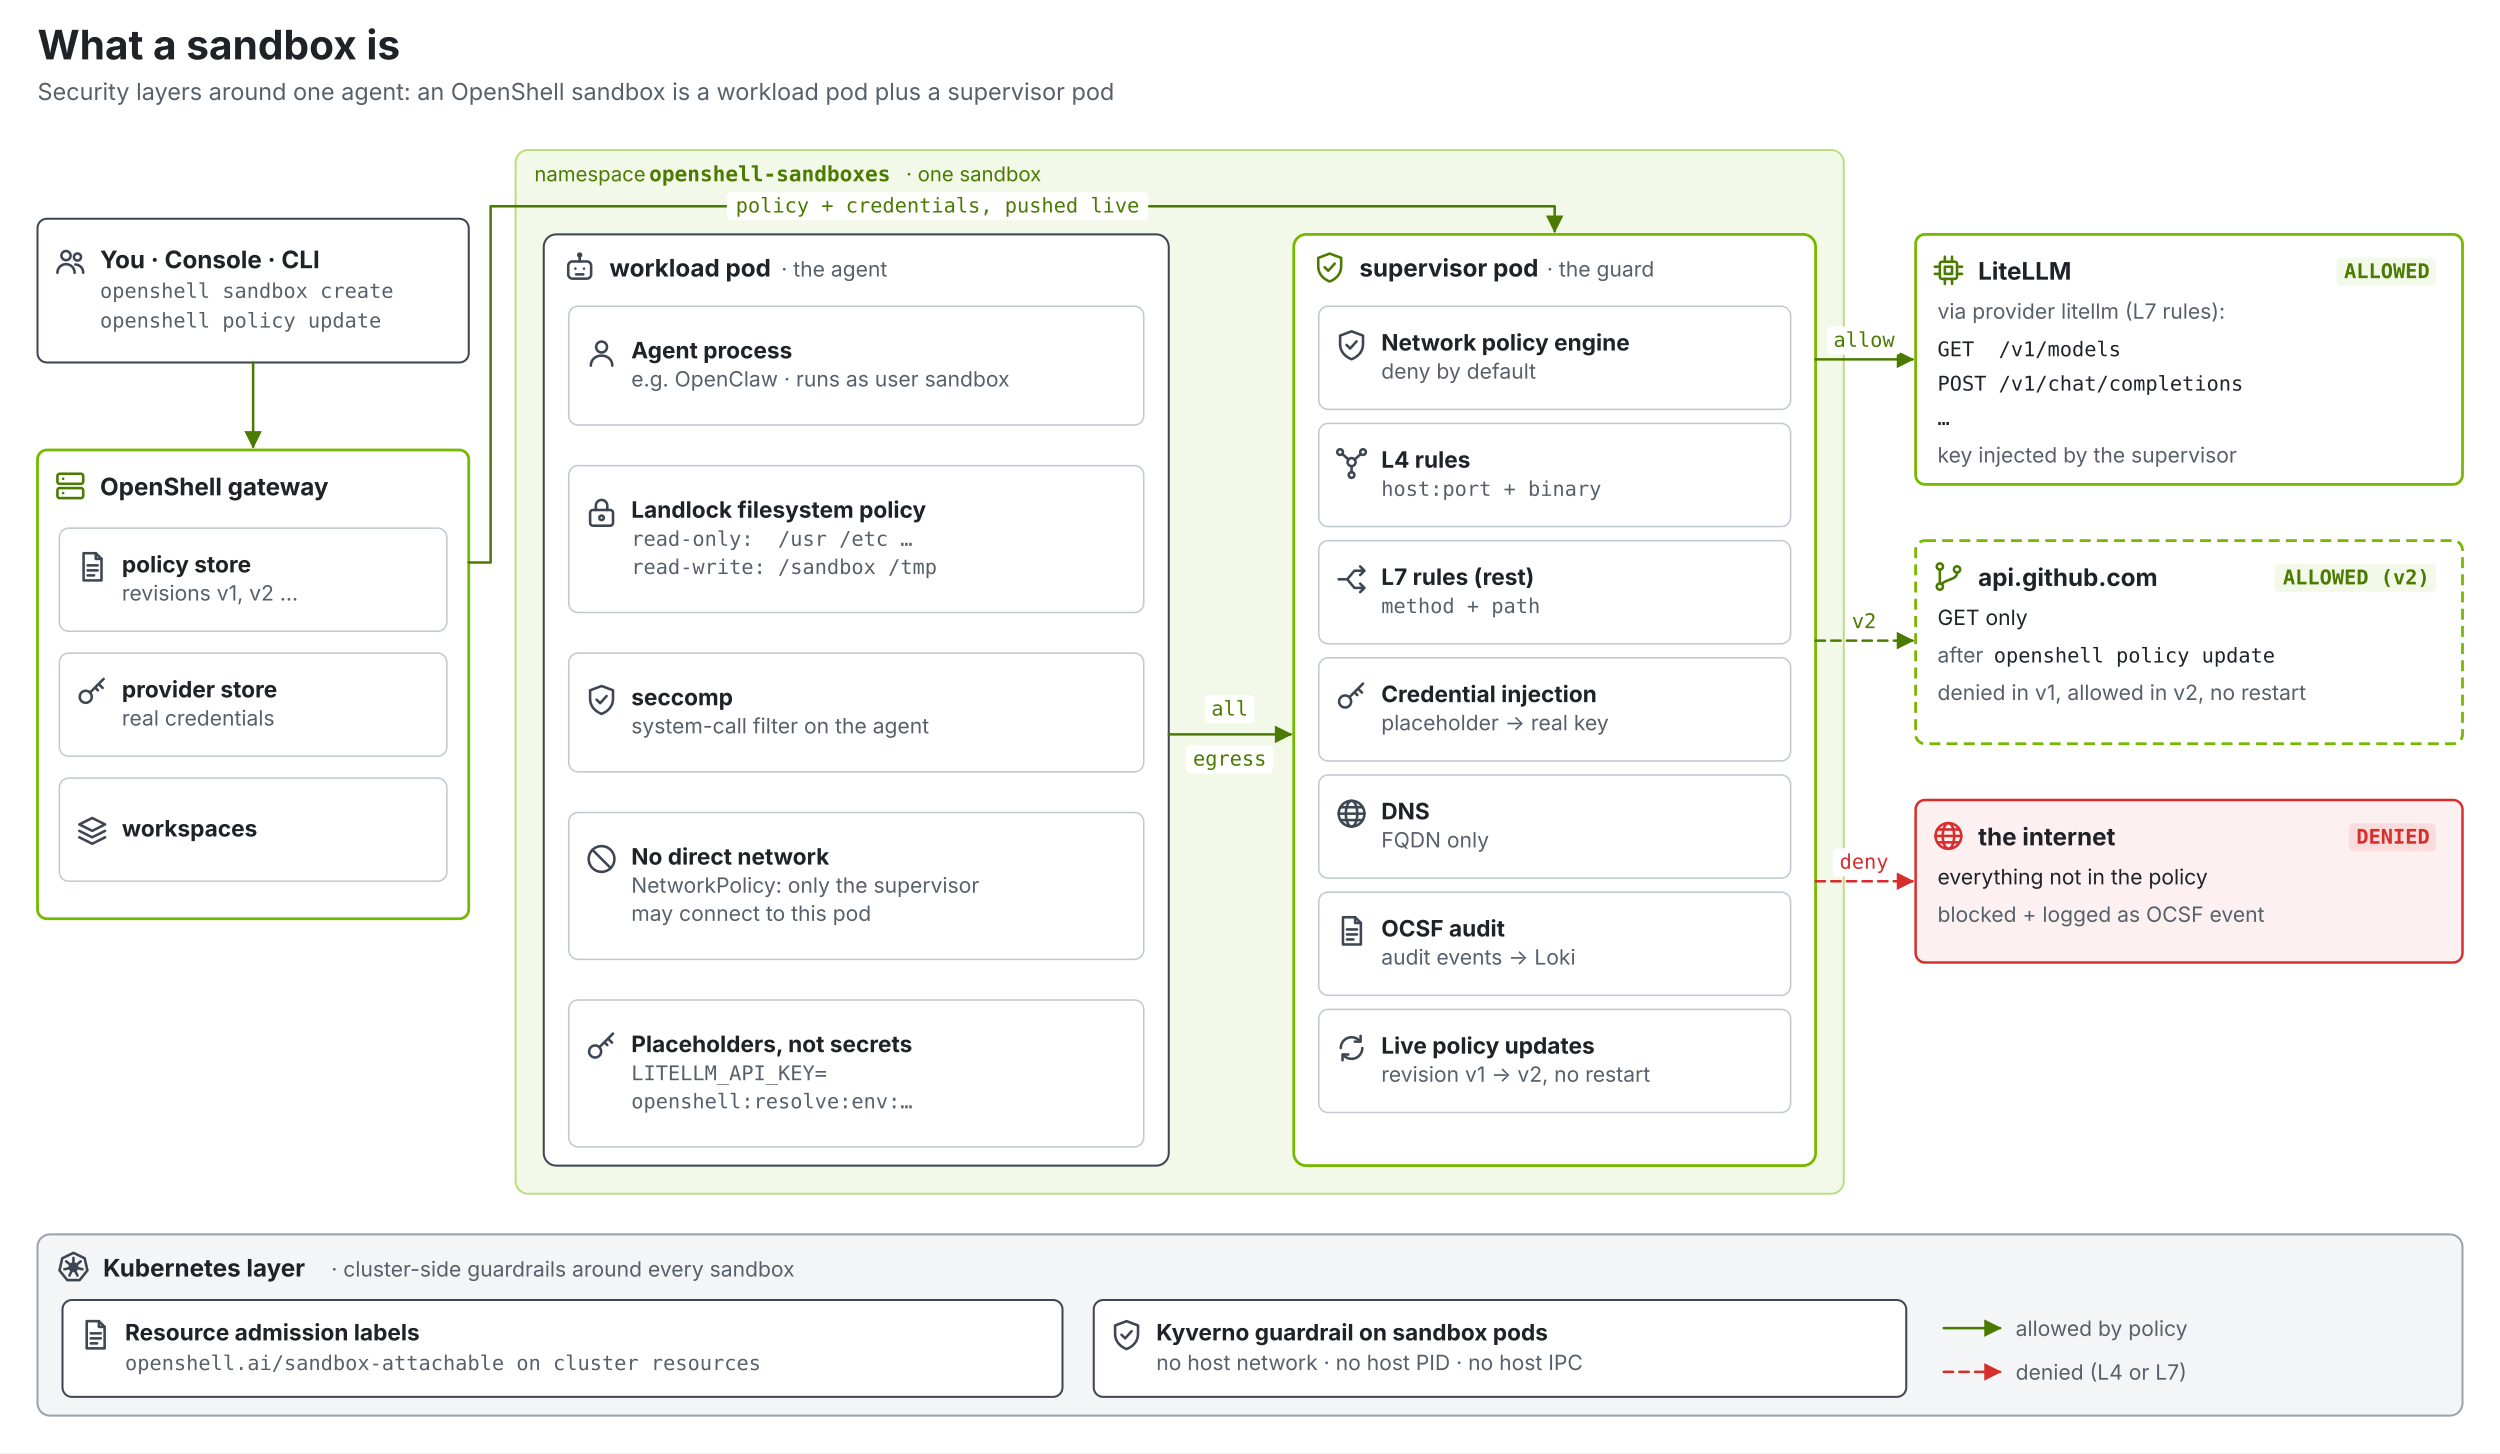
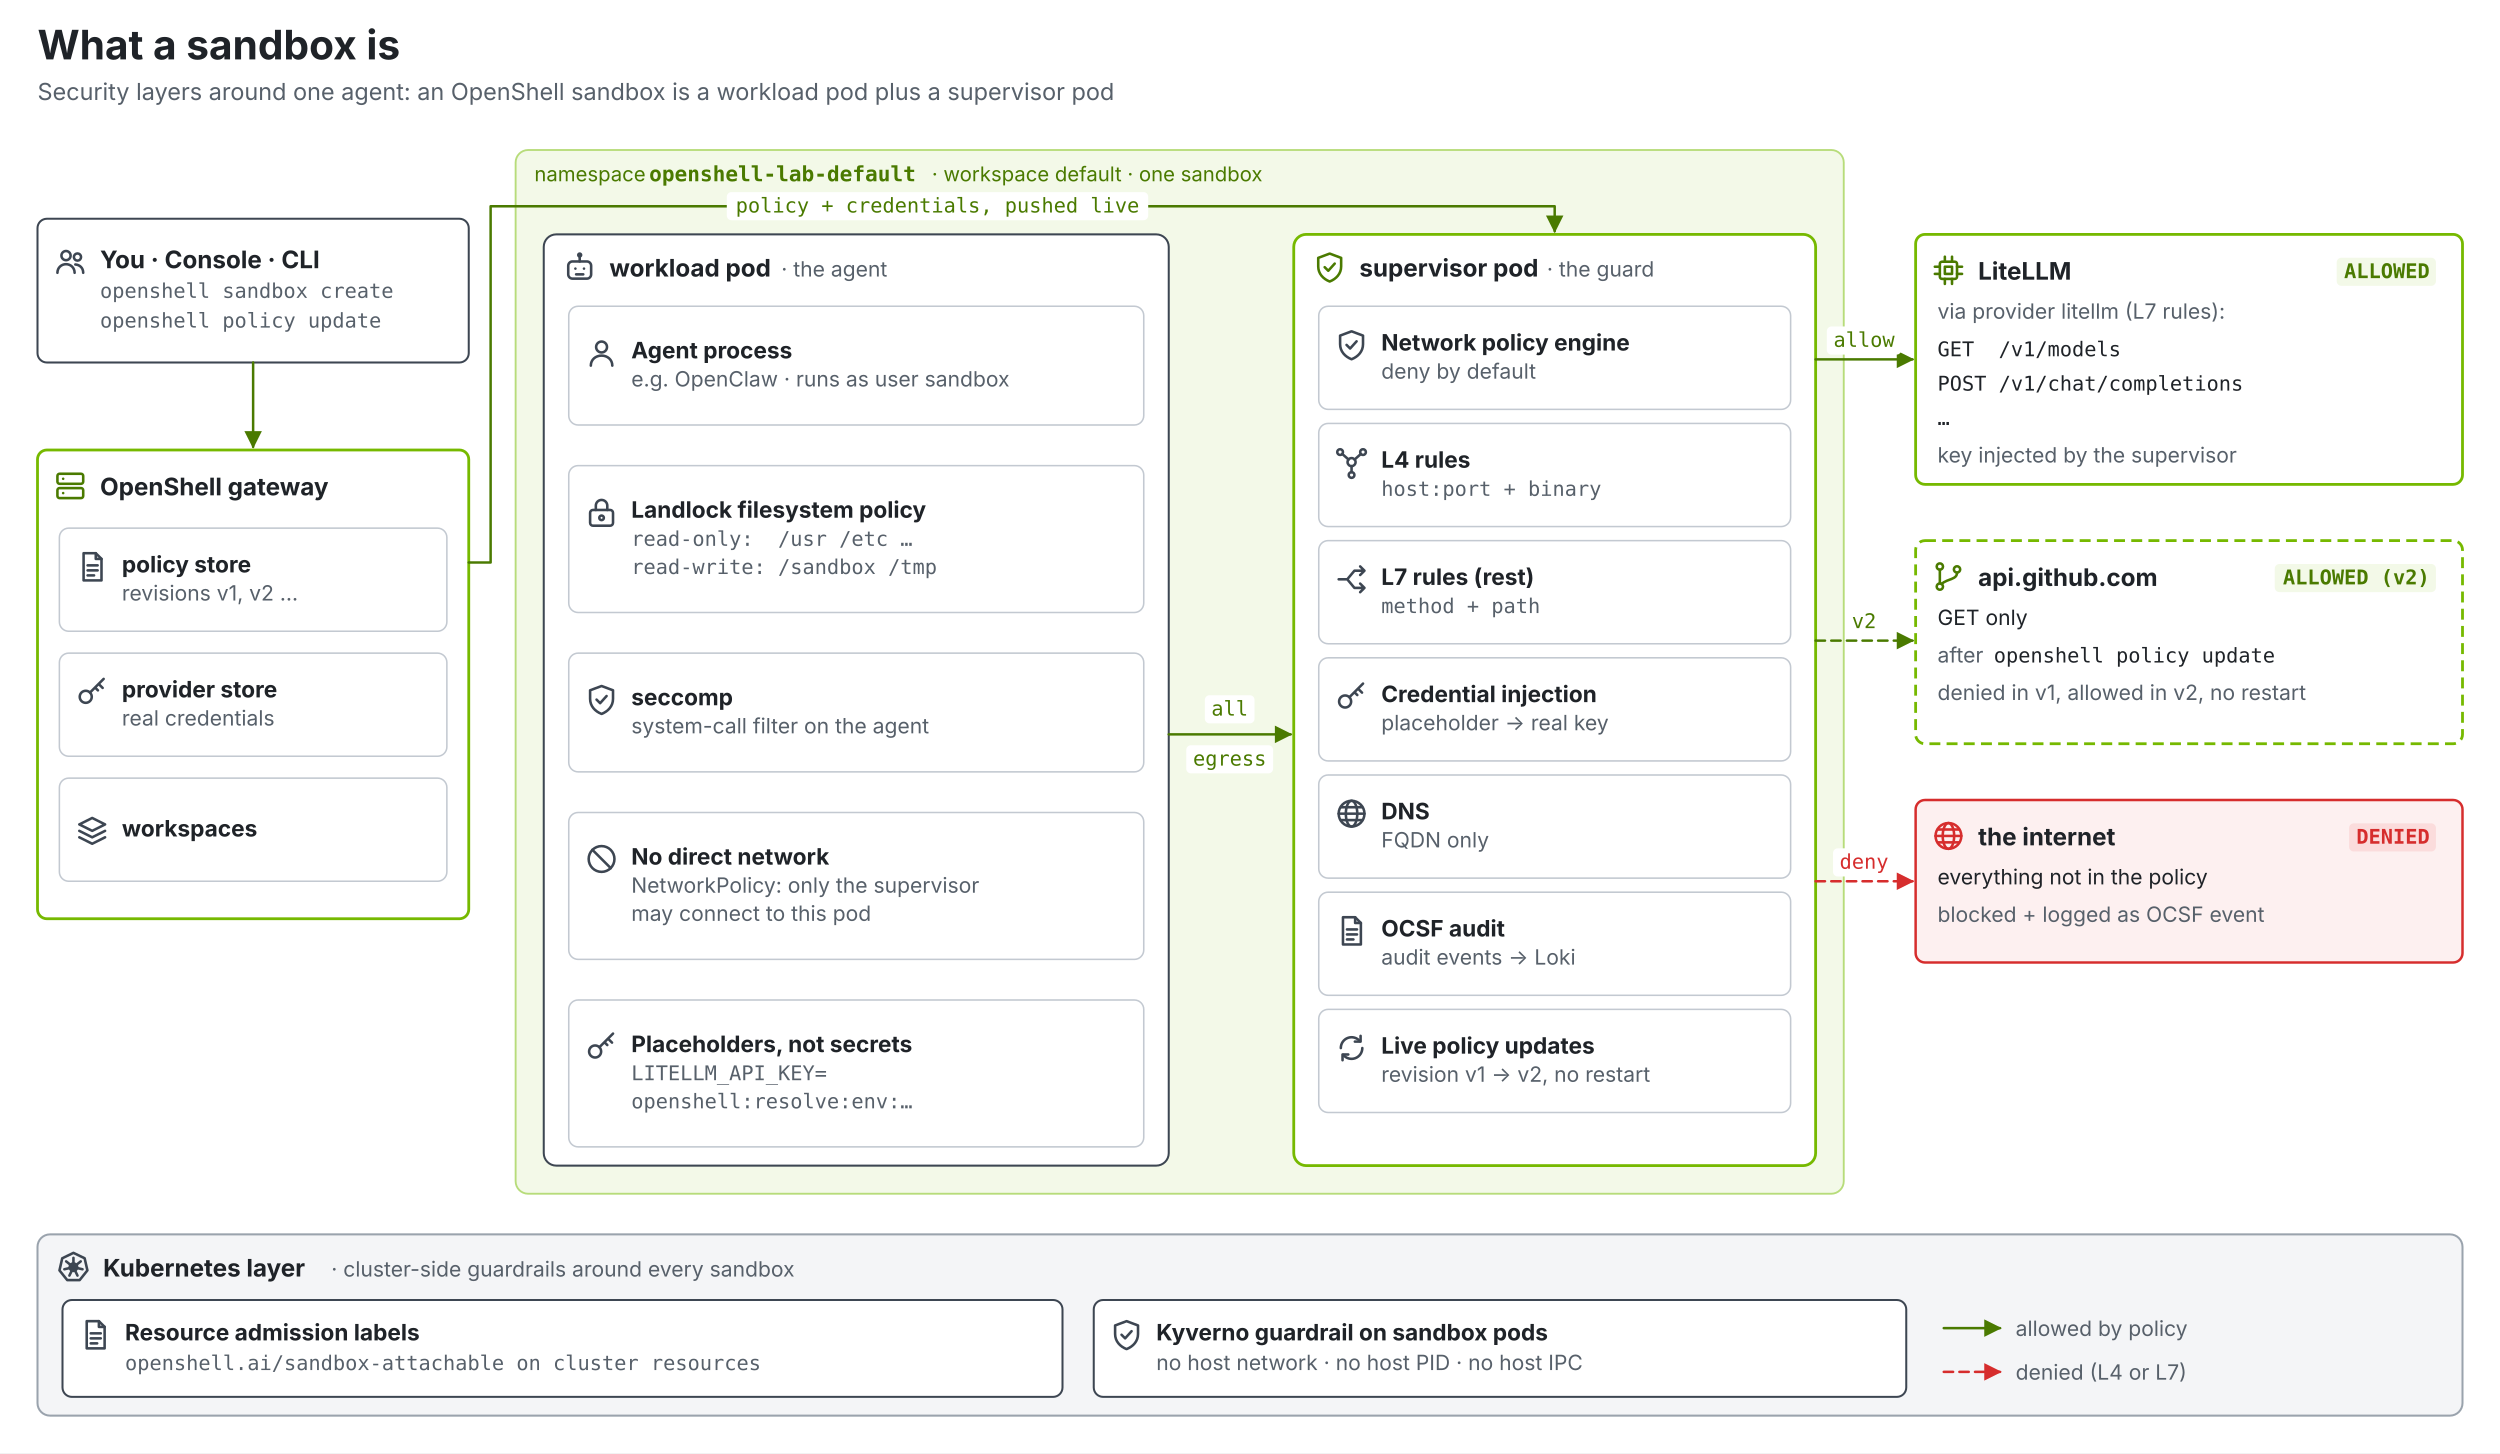
<svg xmlns="http://www.w3.org/2000/svg" xmlns:xlink="http://www.w3.org/1999/xlink" viewBox="0 0 1600 930" width="1600" height="930" role="img" aria-label="Anatomy of an OpenShell sandbox: the gateway holds policies and credentials; a sandbox is a workload pod (agent as user sandbox, Landlock, seccomp, no direct network, placeholder secrets) plus a supervisor pod (deny-by-default L4/L7 policy, credential injection, FQDN-only DNS, OCSF audit, live policy updates). LiteLLM is allowed, api.github.com is allowed for GET after a policy update, the rest of the internet is denied. Kubernetes adds admission labels and a Kyverno guardrail.">
  <defs>
    <symbol id="i-ban" viewBox="0 0 24 24" fill="none" stroke="currentColor" stroke-width="1.8" stroke-linecap="round" stroke-linejoin="round">
      <circle cx="12" cy="12" r="9" />
      <path d="M5.6 5.6l12.8 12.8" />
    </symbol>
    <symbol id="i-bot" viewBox="0 0 24 24" fill="none" stroke="currentColor" stroke-width="1.8" stroke-linecap="round" stroke-linejoin="round">
      <rect x="4" y="8" width="16" height="12" rx="3" />
      <path d="M12 4v4M9 13h.01M15 13h.01M9.5 17h5" />
      <circle cx="12" cy="3.5" r="1" />
    </symbol>
    <symbol id="i-bundle" viewBox="0 0 24 24" fill="none" stroke="currentColor" stroke-width="1.8" stroke-linecap="round" stroke-linejoin="round">
      <path d="M12 3l9 4.5-9 4.5-9-4.5z" />
      <path d="M3 12l9 4.5 9-4.5M3 16.5l9 4.5 9-4.5" />
    </symbol>
    <symbol id="i-chip" viewBox="0 0 24 24" fill="none" stroke="currentColor" stroke-width="1.8" stroke-linecap="round" stroke-linejoin="round">
      <rect x="6" y="6" width="12" height="12" rx="1.5" />
      <rect x="9.5" y="9.5" width="5" height="5" />
      <path d="M9.5 2.5v3.5M14.5 2.5v3.5M9.5 18v3.5M14.5 18v3.5M2.5 9.5h3.5M2.5 14.5h3.5M18 9.5h3.5M18 14.5h3.5" />
    </symbol>
    <symbol id="i-doc" viewBox="0 0 24 24" fill="none" stroke="currentColor" stroke-width="1.8" stroke-linecap="round" stroke-linejoin="round">
      <path d="M6 2.5h8.5l4 4v15H6z" />
      <path d="M14.5 2.5v4h4M8.8 11h7M8.8 14.5h7M8.8 18h4.5" />
    </symbol>
    <symbol id="i-git" viewBox="0 0 24 24" fill="none" stroke="currentColor" stroke-width="1.8" stroke-linecap="round" stroke-linejoin="round">
      <circle cx="6" cy="5" r="2.2" />
      <circle cx="6" cy="19" r="2.2" />
      <circle cx="18" cy="7" r="2.2" />
      <path d="M6 7.2v9.6M18 9.2c0 5-6 4-11 8" />
    </symbol>
    <symbol id="i-globe" viewBox="0 0 24 24" fill="none" stroke="currentColor" stroke-width="1.8" stroke-linecap="round" stroke-linejoin="round">
      <circle cx="12" cy="12" r="9" />
      <ellipse cx="12" cy="12" rx="4" ry="9" />
      <path d="M3 12h18M4.6 7.5h14.8M4.6 16.5h14.8" />
    </symbol>
    <symbol id="i-key" viewBox="0 0 24 24" fill="none" stroke="currentColor" stroke-width="1.8" stroke-linecap="round" stroke-linejoin="round">
      <circle cx="7.5" cy="15.5" r="4.2" />
      <path d="M10.5 12.5L20 3M16.5 6.5l2.8 2.8M14 9l2 2" />
    </symbol>
    <symbol id="i-lock" viewBox="0 0 24 24" fill="none" stroke="currentColor" stroke-width="1.8" stroke-linecap="round" stroke-linejoin="round">
      <rect x="4" y="10.5" width="16" height="11" rx="2" />
      <path d="M8 10.5V7.5a4 4 0 0 1 8 0v3" />
      <circle cx="12" cy="16" r="1.6" />
    </symbol>
    <symbol id="i-people" viewBox="0 0 24 24" fill="none" stroke="currentColor" stroke-width="1.8" stroke-linecap="round" stroke-linejoin="round">
      <circle cx="9" cy="8" r="3.2" />
      <path d="M3 20c0-3.5 2.7-6 6-6s6 2.5 6 6" />
      <circle cx="17" cy="9" r="2.5" />
      <path d="M15.5 14.2c3 .2 5.5 2.3 5.5 5.8" />
    </symbol>
    <symbol id="i-route" viewBox="0 0 24 24" fill="none" stroke="currentColor" stroke-width="1.8" stroke-linecap="round" stroke-linejoin="round">
      <path d="M3 12h6M9 12l5-6h7M9 12l5 6h7M18 3l3 3-3 3M18 15l3 3-3 3" />
    </symbol>
    <symbol id="i-server" viewBox="0 0 24 24" fill="none" stroke="currentColor" stroke-width="1.8" stroke-linecap="round" stroke-linejoin="round">
      <rect x="3" y="3.5" width="18" height="7" rx="1.5" />
      <rect x="3" y="13.5" width="18" height="7" rx="1.5" />
      <path d="M7 7h.01M7 17h.01" />
    </symbol>
    <symbol id="i-shield" viewBox="0 0 24 24" fill="none" stroke="currentColor" stroke-width="1.8" stroke-linecap="round" stroke-linejoin="round">
      <path d="M12 2.5l8 3v6c0 5-3.4 8.7-8 10.5-4.6-1.8-8-5.5-8-10.5v-6z" />
      <path d="M8.5 12l2.5 2.5 4.5-5" />
    </symbol>
    <symbol id="i-svc" viewBox="0 0 24 24" fill="none" stroke="currentColor" stroke-width="1.8" stroke-linecap="round" stroke-linejoin="round">
      <circle cx="12" cy="12" r="2.8" />
      <circle cx="4" cy="5" r="2" />
      <circle cx="20" cy="5" r="2" />
      <circle cx="12" cy="21" r="2" />
      <path d="M5.5 6.3l4.4 3.9M18.5 6.3l-4.4 3.9M12 14.8V19" />
    </symbol>
    <symbol id="i-sync" viewBox="0 0 24 24" fill="none" stroke="currentColor" stroke-width="1.8" stroke-linecap="round" stroke-linejoin="round">
      <path d="M19.5 12a7.5 7.5 0 0 1-13.3 4.8M4.5 12a7.5 7.5 0 0 1 13.3-4.8" />
      <path d="M18.3 3.5v4h-4M5.7 20.5v-4h4" />
    </symbol>
    <symbol id="i-user" viewBox="0 0 24 24" fill="none" stroke="currentColor" stroke-width="1.8" stroke-linecap="round" stroke-linejoin="round">
      <circle cx="12" cy="8" r="3.8" />
      <path d="M4.5 21c0-4.2 3.4-7 7.5-7s7.5 2.8 7.5 7" />
    </symbol>
    <symbol id="i-wheel" viewBox="0 0 24 24" fill="none" stroke="currentColor" stroke-width="1.8" stroke-linecap="round" stroke-linejoin="round">
      <polygon points="12.00,2.00 19.82,5.77 21.75,14.23 16.34,21.01 7.66,21.01 2.25,14.23 4.18,5.77" />
      <circle cx="12" cy="12" r="2.6" />
      <path d="M12 12L12.00 5.50M12 12L17.08 7.95M12 12L18.34 13.45M12 12L14.82 17.86M12 12L9.18 17.86M12 12L5.66 13.45M12 12L6.92 7.95" />
    </symbol>
    <marker id="a4a7a00" viewBox="0 0 10 10" refX="9" refY="5" markerWidth="7" markerHeight="7" orient="auto-start-reverse">
      <path d="M0 0L10 5L0 10z" fill="#4a7a00" />
    </marker>
    <marker id="ad62d2d" viewBox="0 0 10 10" refX="9" refY="5" markerWidth="7" markerHeight="7" orient="auto-start-reverse">
      <path d="M0 0L10 5L0 10z" fill="#d62d2d" />
    </marker>
  </defs>
  <rect width="1600" height="930" fill="#ffffff" />
  <text x="24" y="38" font-family="Inter, -apple-system, 'Segoe UI', Helvetica, Arial, sans-serif" font-size="26" font-weight="bold" fill="#1f2328" text-anchor="start" xml:space="preserve">What a sandbox is</text>
  <text x="24" y="64" font-family="Inter, -apple-system, 'Segoe UI', Helvetica, Arial, sans-serif" font-size="15" font-weight="normal" fill="#57606a" text-anchor="start" xml:space="preserve">Security layers around one agent: an OpenShell sandbox is a workload pod plus a supervisor pod</text>
  <rect x="24" y="140" width="276" height="92" rx="6" fill="#fff" stroke="#3d4652" stroke-width="1.3" />
  <use href="#i-people" xlink:href="#i-people" x="34" y="156.25" width="22" height="22" color="#3d4652" />
  <text x="64" y="171.65" font-family="Inter, -apple-system, 'Segoe UI', Helvetica, Arial, sans-serif" font-size="15.5" font-weight="bold" fill="#1f2328" text-anchor="start" xml:space="preserve">You · Console · CLI</text>
  <text x="64" y="190.65" font-family="ui-monospace, SFMono-Regular, Menlo, Consolas, monospace" font-size="13.0" font-weight="normal" fill="#57606a" text-anchor="start" xml:space="preserve">openshell sandbox create</text>
  <text x="64" y="209.65" font-family="ui-monospace, SFMono-Regular, Menlo, Consolas, monospace" font-size="13.0" font-weight="normal" fill="#57606a" text-anchor="start" xml:space="preserve">openshell policy update</text>
  <path d="M162 232 V286" fill="none" stroke="#4a7a00" stroke-width="1.6" marker-end="url(#a4a7a00)" stroke-linejoin="round" stroke-linecap="round" />
  <rect x="24" y="288" width="276" height="300" rx="6" fill="#fff" stroke="#76b900" stroke-width="1.8" />
  <use href="#i-server" xlink:href="#i-server" x="34" y="300" width="22" height="22" color="#4a7a00" />
  <text x="64" y="317" font-family="Inter, -apple-system, 'Segoe UI', Helvetica, Arial, sans-serif" font-size="15.5" font-weight="bold" fill="#1f2328" text-anchor="start" xml:space="preserve">OpenShell gateway</text>
  <rect x="38" y="338" width="248" height="66" rx="6" fill="#fff" stroke="#c3c9d1" stroke-width="1" />
  <use href="#i-doc" xlink:href="#i-doc" x="48" y="351.75" width="22" height="22" color="#3d4652" />
  <text x="78" y="366.35" font-family="Inter, -apple-system, 'Segoe UI', Helvetica, Arial, sans-serif" font-size="14.5" font-weight="bold" fill="#1f2328" text-anchor="start" xml:space="preserve">policy store</text>
  <text x="78" y="384.35" font-family="Inter, -apple-system, 'Segoe UI', Helvetica, Arial, sans-serif" font-size="13.5" font-weight="normal" fill="#57606a" text-anchor="start" xml:space="preserve">revisions v1, v2 …</text>
  <rect x="38" y="418" width="248" height="66" rx="6" fill="#fff" stroke="#c3c9d1" stroke-width="1" />
  <use href="#i-key" xlink:href="#i-key" x="48" y="431.75" width="22" height="22" color="#3d4652" />
  <text x="78" y="446.35" font-family="Inter, -apple-system, 'Segoe UI', Helvetica, Arial, sans-serif" font-size="14.5" font-weight="bold" fill="#1f2328" text-anchor="start" xml:space="preserve">provider store</text>
  <text x="78" y="464.35" font-family="Inter, -apple-system, 'Segoe UI', Helvetica, Arial, sans-serif" font-size="13.5" font-weight="normal" fill="#57606a" text-anchor="start" xml:space="preserve">real credentials</text>
  <rect x="38" y="498" width="248" height="66" rx="6" fill="#fff" stroke="#c3c9d1" stroke-width="1" />
  <use href="#i-bundle" xlink:href="#i-bundle" x="48" y="520.75" width="22" height="22" color="#3d4652" />
  <text x="78" y="535.35" font-family="Inter, -apple-system, 'Segoe UI', Helvetica, Arial, sans-serif" font-size="14.5" font-weight="bold" fill="#1f2328" text-anchor="start" xml:space="preserve">workspaces</text>
  <rect x="330" y="96" width="850" height="668" rx="8" fill="#f3f9e8" stroke="#b7dc7a" stroke-width="1.2" />
  <text x="342" y="116" font-family="Inter, -apple-system, 'Segoe UI', Helvetica, Arial, sans-serif" font-size="13" font-weight="normal" fill="#4a7a00" text-anchor="start" xml:space="preserve">namespace </text>
-   <text x="415.45" y="116" font-family="ui-monospace, SFMono-Regular, Menlo, Consolas, monospace" font-size="13.5" font-weight="bold" fill="#4a7a00" text-anchor="start" xml:space="preserve">openshell-sandboxes</text>
-   <text x="579.915" y="116" font-family="Inter, -apple-system, 'Segoe UI', Helvetica, Arial, sans-serif" font-size="13" font-weight="normal" fill="#4a7a00" text-anchor="start" xml:space="preserve">· one sandbox</text>
+   <text x="415.45" y="116" font-family="ui-monospace, SFMono-Regular, Menlo, Consolas, monospace" font-size="13.5" font-weight="bold" fill="#4a7a00" text-anchor="start" xml:space="preserve">openshell-lab-default</text>
+   <text x="596.385" y="116" font-family="Inter, -apple-system, 'Segoe UI', Helvetica, Arial, sans-serif" font-size="13" font-weight="normal" fill="#4a7a00" text-anchor="start" xml:space="preserve">· workspace default · one sandbox</text>
  <rect x="348" y="150" width="400" height="596" rx="8" fill="#fff" stroke="#3d4652" stroke-width="1.3" />
  <use href="#i-bot" xlink:href="#i-bot" x="360" y="160" width="22" height="22" color="#3d4652" />
  <text x="390" y="177" font-family="Inter, -apple-system, 'Segoe UI', Helvetica, Arial, sans-serif" font-size="15.5" font-weight="bold" fill="#1f2328" text-anchor="start" xml:space="preserve">workload pod</text>
  <text x="500" y="177" font-family="Inter, -apple-system, 'Segoe UI', Helvetica, Arial, sans-serif" font-size="13.5" font-weight="normal" fill="#57606a" text-anchor="start" xml:space="preserve">· the agent</text>
  <rect x="364" y="196" width="368" height="76" rx="6" fill="#fff" stroke="#c3c9d1" stroke-width="1" />
  <use href="#i-user" xlink:href="#i-user" x="374" y="214.75" width="22" height="22" color="#3d4652" />
  <text x="404" y="229.35" font-family="Inter, -apple-system, 'Segoe UI', Helvetica, Arial, sans-serif" font-size="14.5" font-weight="bold" fill="#1f2328" text-anchor="start" xml:space="preserve">Agent process</text>
  <text x="404" y="247.35" font-family="Inter, -apple-system, 'Segoe UI', Helvetica, Arial, sans-serif" font-size="13.5" font-weight="normal" fill="#57606a" text-anchor="start" xml:space="preserve">e.g. OpenClaw · runs as user sandbox</text>
  <rect x="364" y="298" width="368" height="94" rx="6" fill="#fff" stroke="#c3c9d1" stroke-width="1" />
  <use href="#i-lock" xlink:href="#i-lock" x="374" y="316.75" width="22" height="22" color="#3d4652" />
  <text x="404" y="331.35" font-family="Inter, -apple-system, 'Segoe UI', Helvetica, Arial, sans-serif" font-size="14.5" font-weight="bold" fill="#1f2328" text-anchor="start" xml:space="preserve">Landlock filesystem policy</text>
  <text x="404" y="349.35" font-family="ui-monospace, SFMono-Regular, Menlo, Consolas, monospace" font-size="13.0" font-weight="normal" fill="#57606a" text-anchor="start" xml:space="preserve">read-only:  /usr /etc …</text>
  <text x="404" y="367.35" font-family="ui-monospace, SFMono-Regular, Menlo, Consolas, monospace" font-size="13.0" font-weight="normal" fill="#57606a" text-anchor="start" xml:space="preserve">read-write: /sandbox /tmp</text>
  <rect x="364" y="418" width="368" height="76" rx="6" fill="#fff" stroke="#c3c9d1" stroke-width="1" />
  <use href="#i-shield" xlink:href="#i-shield" x="374" y="436.75" width="22" height="22" color="#3d4652" />
  <text x="404" y="451.35" font-family="Inter, -apple-system, 'Segoe UI', Helvetica, Arial, sans-serif" font-size="14.5" font-weight="bold" fill="#1f2328" text-anchor="start" xml:space="preserve">seccomp</text>
  <text x="404" y="469.35" font-family="Inter, -apple-system, 'Segoe UI', Helvetica, Arial, sans-serif" font-size="13.5" font-weight="normal" fill="#57606a" text-anchor="start" xml:space="preserve">system-call filter on the agent</text>
  <rect x="364" y="520" width="368" height="94" rx="6" fill="#fff" stroke="#c3c9d1" stroke-width="1" />
  <use href="#i-ban" xlink:href="#i-ban" x="374" y="538.75" width="22" height="22" color="#3d4652" />
  <text x="404" y="553.35" font-family="Inter, -apple-system, 'Segoe UI', Helvetica, Arial, sans-serif" font-size="14.5" font-weight="bold" fill="#1f2328" text-anchor="start" xml:space="preserve">No direct network</text>
  <text x="404" y="571.35" font-family="Inter, -apple-system, 'Segoe UI', Helvetica, Arial, sans-serif" font-size="13.5" font-weight="normal" fill="#57606a" text-anchor="start" xml:space="preserve">NetworkPolicy: only the supervisor</text>
  <text x="404" y="589.35" font-family="Inter, -apple-system, 'Segoe UI', Helvetica, Arial, sans-serif" font-size="13.5" font-weight="normal" fill="#57606a" text-anchor="start" xml:space="preserve">may connect to this pod</text>
  <rect x="364" y="640" width="368" height="94" rx="6" fill="#fff" stroke="#c3c9d1" stroke-width="1" />
  <use href="#i-key" xlink:href="#i-key" x="374" y="658.75" width="22" height="22" color="#3d4652" />
  <text x="404" y="673.35" font-family="Inter, -apple-system, 'Segoe UI', Helvetica, Arial, sans-serif" font-size="14.5" font-weight="bold" fill="#1f2328" text-anchor="start" xml:space="preserve">Placeholders, not secrets</text>
  <text x="404" y="691.35" font-family="ui-monospace, SFMono-Regular, Menlo, Consolas, monospace" font-size="13.0" font-weight="normal" fill="#57606a" text-anchor="start" xml:space="preserve">LITELLM_API_KEY=</text>
  <text x="404" y="709.35" font-family="ui-monospace, SFMono-Regular, Menlo, Consolas, monospace" font-size="13.0" font-weight="normal" fill="#57606a" text-anchor="start" xml:space="preserve">openshell:resolve:env:…</text>
  <rect x="828" y="150" width="334" height="596" rx="8" fill="#fff" stroke="#76b900" stroke-width="1.8" />
  <use href="#i-shield" xlink:href="#i-shield" x="840" y="160" width="22" height="22" color="#4a7a00" />
  <text x="870" y="177" font-family="Inter, -apple-system, 'Segoe UI', Helvetica, Arial, sans-serif" font-size="15.5" font-weight="bold" fill="#1f2328" text-anchor="start" xml:space="preserve">supervisor pod</text>
  <text x="990" y="177" font-family="Inter, -apple-system, 'Segoe UI', Helvetica, Arial, sans-serif" font-size="13.5" font-weight="normal" fill="#57606a" text-anchor="start" xml:space="preserve">· the guard</text>
  <rect x="844" y="196" width="302" height="66" rx="6" fill="#fff" stroke="#c3c9d1" stroke-width="1" />
  <use href="#i-shield" xlink:href="#i-shield" x="854" y="209.75" width="22" height="22" color="#3d4652" />
  <text x="884" y="224.35" font-family="Inter, -apple-system, 'Segoe UI', Helvetica, Arial, sans-serif" font-size="14.5" font-weight="bold" fill="#1f2328" text-anchor="start" xml:space="preserve">Network policy engine</text>
  <text x="884" y="242.35" font-family="Inter, -apple-system, 'Segoe UI', Helvetica, Arial, sans-serif" font-size="13.5" font-weight="normal" fill="#57606a" text-anchor="start" xml:space="preserve">deny by default</text>
  <rect x="844" y="271" width="302" height="66" rx="6" fill="#fff" stroke="#c3c9d1" stroke-width="1" />
  <use href="#i-svc" xlink:href="#i-svc" x="854" y="284.75" width="22" height="22" color="#3d4652" />
  <text x="884" y="299.35" font-family="Inter, -apple-system, 'Segoe UI', Helvetica, Arial, sans-serif" font-size="14.5" font-weight="bold" fill="#1f2328" text-anchor="start" xml:space="preserve">L4 rules</text>
  <text x="884" y="317.35" font-family="ui-monospace, SFMono-Regular, Menlo, Consolas, monospace" font-size="13.0" font-weight="normal" fill="#57606a" text-anchor="start" xml:space="preserve">host:port + binary</text>
  <rect x="844" y="346" width="302" height="66" rx="6" fill="#fff" stroke="#c3c9d1" stroke-width="1" />
  <use href="#i-route" xlink:href="#i-route" x="854" y="359.75" width="22" height="22" color="#3d4652" />
  <text x="884" y="374.35" font-family="Inter, -apple-system, 'Segoe UI', Helvetica, Arial, sans-serif" font-size="14.5" font-weight="bold" fill="#1f2328" text-anchor="start" xml:space="preserve">L7 rules (rest)</text>
  <text x="884" y="392.35" font-family="ui-monospace, SFMono-Regular, Menlo, Consolas, monospace" font-size="13.0" font-weight="normal" fill="#57606a" text-anchor="start" xml:space="preserve">method + path</text>
  <rect x="844" y="421" width="302" height="66" rx="6" fill="#fff" stroke="#c3c9d1" stroke-width="1" />
  <use href="#i-key" xlink:href="#i-key" x="854" y="434.75" width="22" height="22" color="#3d4652" />
  <text x="884" y="449.35" font-family="Inter, -apple-system, 'Segoe UI', Helvetica, Arial, sans-serif" font-size="14.5" font-weight="bold" fill="#1f2328" text-anchor="start" xml:space="preserve">Credential injection</text>
  <text x="884" y="467.35" font-family="Inter, -apple-system, 'Segoe UI', Helvetica, Arial, sans-serif" font-size="13.5" font-weight="normal" fill="#57606a" text-anchor="start" xml:space="preserve">placeholder → real key</text>
  <rect x="844" y="496" width="302" height="66" rx="6" fill="#fff" stroke="#c3c9d1" stroke-width="1" />
  <use href="#i-globe" xlink:href="#i-globe" x="854" y="509.75" width="22" height="22" color="#3d4652" />
  <text x="884" y="524.35" font-family="Inter, -apple-system, 'Segoe UI', Helvetica, Arial, sans-serif" font-size="14.5" font-weight="bold" fill="#1f2328" text-anchor="start" xml:space="preserve">DNS</text>
  <text x="884" y="542.35" font-family="Inter, -apple-system, 'Segoe UI', Helvetica, Arial, sans-serif" font-size="13.5" font-weight="normal" fill="#57606a" text-anchor="start" xml:space="preserve">FQDN only</text>
  <rect x="844" y="571" width="302" height="66" rx="6" fill="#fff" stroke="#c3c9d1" stroke-width="1" />
  <use href="#i-doc" xlink:href="#i-doc" x="854" y="584.75" width="22" height="22" color="#3d4652" />
  <text x="884" y="599.35" font-family="Inter, -apple-system, 'Segoe UI', Helvetica, Arial, sans-serif" font-size="14.5" font-weight="bold" fill="#1f2328" text-anchor="start" xml:space="preserve">OCSF audit</text>
  <text x="884" y="617.35" font-family="Inter, -apple-system, 'Segoe UI', Helvetica, Arial, sans-serif" font-size="13.5" font-weight="normal" fill="#57606a" text-anchor="start" xml:space="preserve">audit events → Loki</text>
  <rect x="844" y="646" width="302" height="66" rx="6" fill="#fff" stroke="#c3c9d1" stroke-width="1" />
  <use href="#i-sync" xlink:href="#i-sync" x="854" y="659.75" width="22" height="22" color="#3d4652" />
  <text x="884" y="674.35" font-family="Inter, -apple-system, 'Segoe UI', Helvetica, Arial, sans-serif" font-size="14.5" font-weight="bold" fill="#1f2328" text-anchor="start" xml:space="preserve">Live policy updates</text>
  <text x="884" y="692.35" font-family="Inter, -apple-system, 'Segoe UI', Helvetica, Arial, sans-serif" font-size="13.5" font-weight="normal" fill="#57606a" text-anchor="start" xml:space="preserve">revision v1 → v2, no restart</text>
  <path d="M748 470 H826" fill="none" stroke="#4a7a00" stroke-width="1.6" marker-end="url(#a4a7a00)" stroke-linejoin="round" stroke-linecap="round" />
  <rect x="771.105" y="444.95" width="31.79" height="18" rx="3" fill="#fff" stroke="none" stroke-width="0" />
  <text x="787" y="458" font-family="ui-monospace, SFMono-Regular, Menlo, Consolas, monospace" font-size="13" font-weight="normal" fill="#4a7a00" text-anchor="middle" xml:space="preserve">all</text>
  <rect x="759.21" y="476.95" width="55.58" height="18" rx="3" fill="#fff" stroke="none" stroke-width="0" />
  <text x="787" y="490" font-family="ui-monospace, SFMono-Regular, Menlo, Consolas, monospace" font-size="13" font-weight="normal" fill="#4a7a00" text-anchor="middle" xml:space="preserve">egress</text>
  <path d="M300 360 H314 V132 H995 V148" fill="none" stroke="#4a7a00" stroke-width="1.6" marker-end="url(#a4a7a00)" stroke-linejoin="round" stroke-linecap="round" />
  <rect x="465.155" y="122.95" width="269.69" height="18" rx="3" fill="#fff" stroke="none" stroke-width="0" />
  <text x="600" y="136" font-family="ui-monospace, SFMono-Regular, Menlo, Consolas, monospace" font-size="13" font-weight="normal" fill="#4a7a00" text-anchor="middle" xml:space="preserve">policy + credentials, pushed live</text>
  <rect x="1226" y="150" width="350" height="160" rx="6" fill="#fff" stroke="#76b900" stroke-width="1.8" />
  <use href="#i-chip" xlink:href="#i-chip" x="1236" y="162" width="22" height="22" color="#4a7a00" />
  <text x="1266" y="179" font-family="Inter, -apple-system, 'Segoe UI', Helvetica, Arial, sans-serif" font-size="15.5" font-weight="bold" fill="#1f2328" text-anchor="start" xml:space="preserve">LiteLLM</text>
  <rect x="1495.49" y="164.95" width="63.51" height="18" rx="3" fill="#f3f9e8" stroke="none" stroke-width="0" />
  <text x="1555" y="178" font-family="ui-monospace, SFMono-Regular, Menlo, Consolas, monospace" font-size="13" font-weight="bold" fill="#4a7a00" text-anchor="end" xml:space="preserve">ALLOWED</text>
  <text x="1240" y="204" font-family="Inter, -apple-system, 'Segoe UI', Helvetica, Arial, sans-serif" font-size="13.5" font-weight="normal" fill="#57606a" text-anchor="start" xml:space="preserve">via provider litellm (L7 rules):</text>
  <text x="1240" y="228" font-family="ui-monospace, SFMono-Regular, Menlo, Consolas, monospace" font-size="13" font-weight="normal" fill="#1f2328" text-anchor="start" xml:space="preserve">GET  /v1/models</text>
  <text x="1240" y="250" font-family="ui-monospace, SFMono-Regular, Menlo, Consolas, monospace" font-size="13" font-weight="normal" fill="#1f2328" text-anchor="start" xml:space="preserve">POST /v1/chat/completions</text>
  <text x="1240" y="272" font-family="ui-monospace, SFMono-Regular, Menlo, Consolas, monospace" font-size="13" font-weight="normal" fill="#1f2328" text-anchor="start" xml:space="preserve">…</text>
  <text x="1240" y="296" font-family="Inter, -apple-system, 'Segoe UI', Helvetica, Arial, sans-serif" font-size="13.5" font-weight="normal" fill="#57606a" text-anchor="start" xml:space="preserve">key injected by the supervisor</text>
  <rect x="1226" y="346" width="350" height="130" rx="6" fill="#fff" stroke="#76b900" stroke-width="1.8" stroke-dasharray="7 4" />
  <use href="#i-git" xlink:href="#i-git" x="1236" y="358" width="22" height="22" color="#4a7a00" />
  <text x="1266" y="375" font-family="Inter, -apple-system, 'Segoe UI', Helvetica, Arial, sans-serif" font-size="15.5" font-weight="bold" fill="#1f2328" text-anchor="start" xml:space="preserve">api.github.com</text>
  <rect x="1455.84" y="360.95" width="103.16" height="18" rx="3" fill="#f3f9e8" stroke="none" stroke-width="0" />
  <text x="1555" y="374" font-family="ui-monospace, SFMono-Regular, Menlo, Consolas, monospace" font-size="13" font-weight="bold" fill="#4a7a00" text-anchor="end" xml:space="preserve">ALLOWED (v2)</text>
  <text x="1240" y="400" font-family="Inter, -apple-system, 'Segoe UI', Helvetica, Arial, sans-serif" font-size="13.5" font-weight="normal" fill="#1f2328" text-anchor="start" xml:space="preserve">GET only</text>
  <text x="1240" y="424" font-family="Inter, -apple-system, 'Segoe UI', Helvetica, Arial, sans-serif" font-size="13.5" font-weight="normal" fill="#57606a" text-anchor="start" xml:space="preserve">after</text>
  <text x="1276" y="424" font-family="ui-monospace, SFMono-Regular, Menlo, Consolas, monospace" font-size="13" font-weight="normal" fill="#1f2328" text-anchor="start" xml:space="preserve">openshell policy update</text>
  <text x="1240" y="448" font-family="Inter, -apple-system, 'Segoe UI', Helvetica, Arial, sans-serif" font-size="13.5" font-weight="normal" fill="#57606a" text-anchor="start" xml:space="preserve">denied in v1, allowed in v2, no restart</text>
  <rect x="1226" y="512" width="350" height="104" rx="6" fill="#fdf0f0" stroke="#d62d2d" stroke-width="1.6" />
  <use href="#i-globe" xlink:href="#i-globe" x="1236" y="524" width="22" height="22" color="#d62d2d" />
  <text x="1266" y="541" font-family="Inter, -apple-system, 'Segoe UI', Helvetica, Arial, sans-serif" font-size="15.5" font-weight="bold" fill="#1f2328" text-anchor="start" xml:space="preserve">the internet</text>
  <rect x="1503.42" y="526.95" width="55.58" height="18" rx="3" fill="#fbdcdc" stroke="none" stroke-width="0" />
  <text x="1555" y="540" font-family="ui-monospace, SFMono-Regular, Menlo, Consolas, monospace" font-size="13" font-weight="bold" fill="#d62d2d" text-anchor="end" xml:space="preserve">DENIED</text>
  <text x="1240" y="566" font-family="Inter, -apple-system, 'Segoe UI', Helvetica, Arial, sans-serif" font-size="13.5" font-weight="normal" fill="#1f2328" text-anchor="start" xml:space="preserve">everything not in the policy</text>
  <text x="1240" y="590" font-family="Inter, -apple-system, 'Segoe UI', Helvetica, Arial, sans-serif" font-size="13.5" font-weight="normal" fill="#57606a" text-anchor="start" xml:space="preserve">blocked + logged as OCSF event</text>
  <path d="M1162 230 H1224" fill="none" stroke="#4a7a00" stroke-width="1.6" marker-end="url(#a4a7a00)" stroke-linejoin="round" stroke-linecap="round" />
  <rect x="1169.17" y="208.95" width="47.65" height="18" rx="3" fill="#fff" stroke="none" stroke-width="0" />
  <text x="1193" y="222" font-family="ui-monospace, SFMono-Regular, Menlo, Consolas, monospace" font-size="13" font-weight="normal" fill="#4a7a00" text-anchor="middle" xml:space="preserve">allow</text>
  <path d="M1162 410 H1224" fill="none" stroke="#4a7a00" stroke-width="1.6" stroke-dasharray="6 4" marker-end="url(#a4a7a00)" stroke-linejoin="round" stroke-linecap="round" />
  <rect x="1181.07" y="388.95" width="23.86" height="18" rx="3" fill="#fff" stroke="none" stroke-width="0" />
  <text x="1193" y="402" font-family="ui-monospace, SFMono-Regular, Menlo, Consolas, monospace" font-size="13" font-weight="normal" fill="#4a7a00" text-anchor="middle" xml:space="preserve">v2</text>
  <path d="M1162 564 H1224" fill="none" stroke="#d62d2d" stroke-width="1.6" stroke-dasharray="6 4" marker-end="url(#ad62d2d)" stroke-linejoin="round" stroke-linecap="round" />
  <rect x="1173.14" y="542.95" width="39.72" height="18" rx="3" fill="#fff" stroke="none" stroke-width="0" />
  <text x="1193" y="556" font-family="ui-monospace, SFMono-Regular, Menlo, Consolas, monospace" font-size="13" font-weight="normal" fill="#d62d2d" text-anchor="middle" xml:space="preserve">deny</text>
  <rect x="24" y="790" width="1552" height="116" rx="8" fill="#f4f5f7" stroke="#9aa3ad" stroke-width="1.3" />
  <use href="#i-wheel" xlink:href="#i-wheel" x="36" y="800" width="22" height="22" color="#3d4652" />
  <text x="66" y="817" font-family="Inter, -apple-system, 'Segoe UI', Helvetica, Arial, sans-serif" font-size="15.5" font-weight="bold" fill="#1f2328" text-anchor="start" xml:space="preserve">Kubernetes layer</text>
  <text x="212" y="817" font-family="Inter, -apple-system, 'Segoe UI', Helvetica, Arial, sans-serif" font-size="13.5" font-weight="normal" fill="#57606a" text-anchor="start" xml:space="preserve">· cluster-side guardrails around every sandbox</text>
  <rect x="40" y="832" width="640" height="62" rx="6" fill="#fff" stroke="#3d4652" stroke-width="1.3" />
  <use href="#i-doc" xlink:href="#i-doc" x="50" y="843.25" width="22" height="22" color="#3d4652" />
  <text x="80" y="857.85" font-family="Inter, -apple-system, 'Segoe UI', Helvetica, Arial, sans-serif" font-size="14.5" font-weight="bold" fill="#1f2328" text-anchor="start" xml:space="preserve">Resource admission labels</text>
  <text x="80" y="876.85" font-family="ui-monospace, SFMono-Regular, Menlo, Consolas, monospace" font-size="13.0" font-weight="normal" fill="#57606a" text-anchor="start" xml:space="preserve">openshell.ai/sandbox-attachable on cluster resources</text>
  <rect x="700" y="832" width="520" height="62" rx="6" fill="#fff" stroke="#3d4652" stroke-width="1.3" />
  <use href="#i-shield" xlink:href="#i-shield" x="710" y="843.25" width="22" height="22" color="#3d4652" />
  <text x="740" y="857.85" font-family="Inter, -apple-system, 'Segoe UI', Helvetica, Arial, sans-serif" font-size="14.5" font-weight="bold" fill="#1f2328" text-anchor="start" xml:space="preserve">Kyverno guardrail on sandbox pods</text>
  <text x="740" y="876.85" font-family="Inter, -apple-system, 'Segoe UI', Helvetica, Arial, sans-serif" font-size="13.5" font-weight="normal" fill="#57606a" text-anchor="start" xml:space="preserve">no host network · no host PID · no host IPC</text>
  <path d="M1244 850 H1280" fill="none" stroke="#4a7a00" stroke-width="1.6" marker-end="url(#a4a7a00)" stroke-linejoin="round" stroke-linecap="round" />
  <text x="1290" y="855" font-family="Inter, -apple-system, 'Segoe UI', Helvetica, Arial, sans-serif" font-size="13.5" font-weight="normal" fill="#57606a" text-anchor="start" xml:space="preserve">allowed by policy</text>
  <path d="M1244 878 H1280" fill="none" stroke="#d62d2d" stroke-width="1.6" stroke-dasharray="6 4" marker-end="url(#ad62d2d)" stroke-linejoin="round" stroke-linecap="round" />
  <text x="1290" y="883" font-family="Inter, -apple-system, 'Segoe UI', Helvetica, Arial, sans-serif" font-size="13.5" font-weight="normal" fill="#57606a" text-anchor="start" xml:space="preserve">denied (L4 or L7)</text>
</svg>
